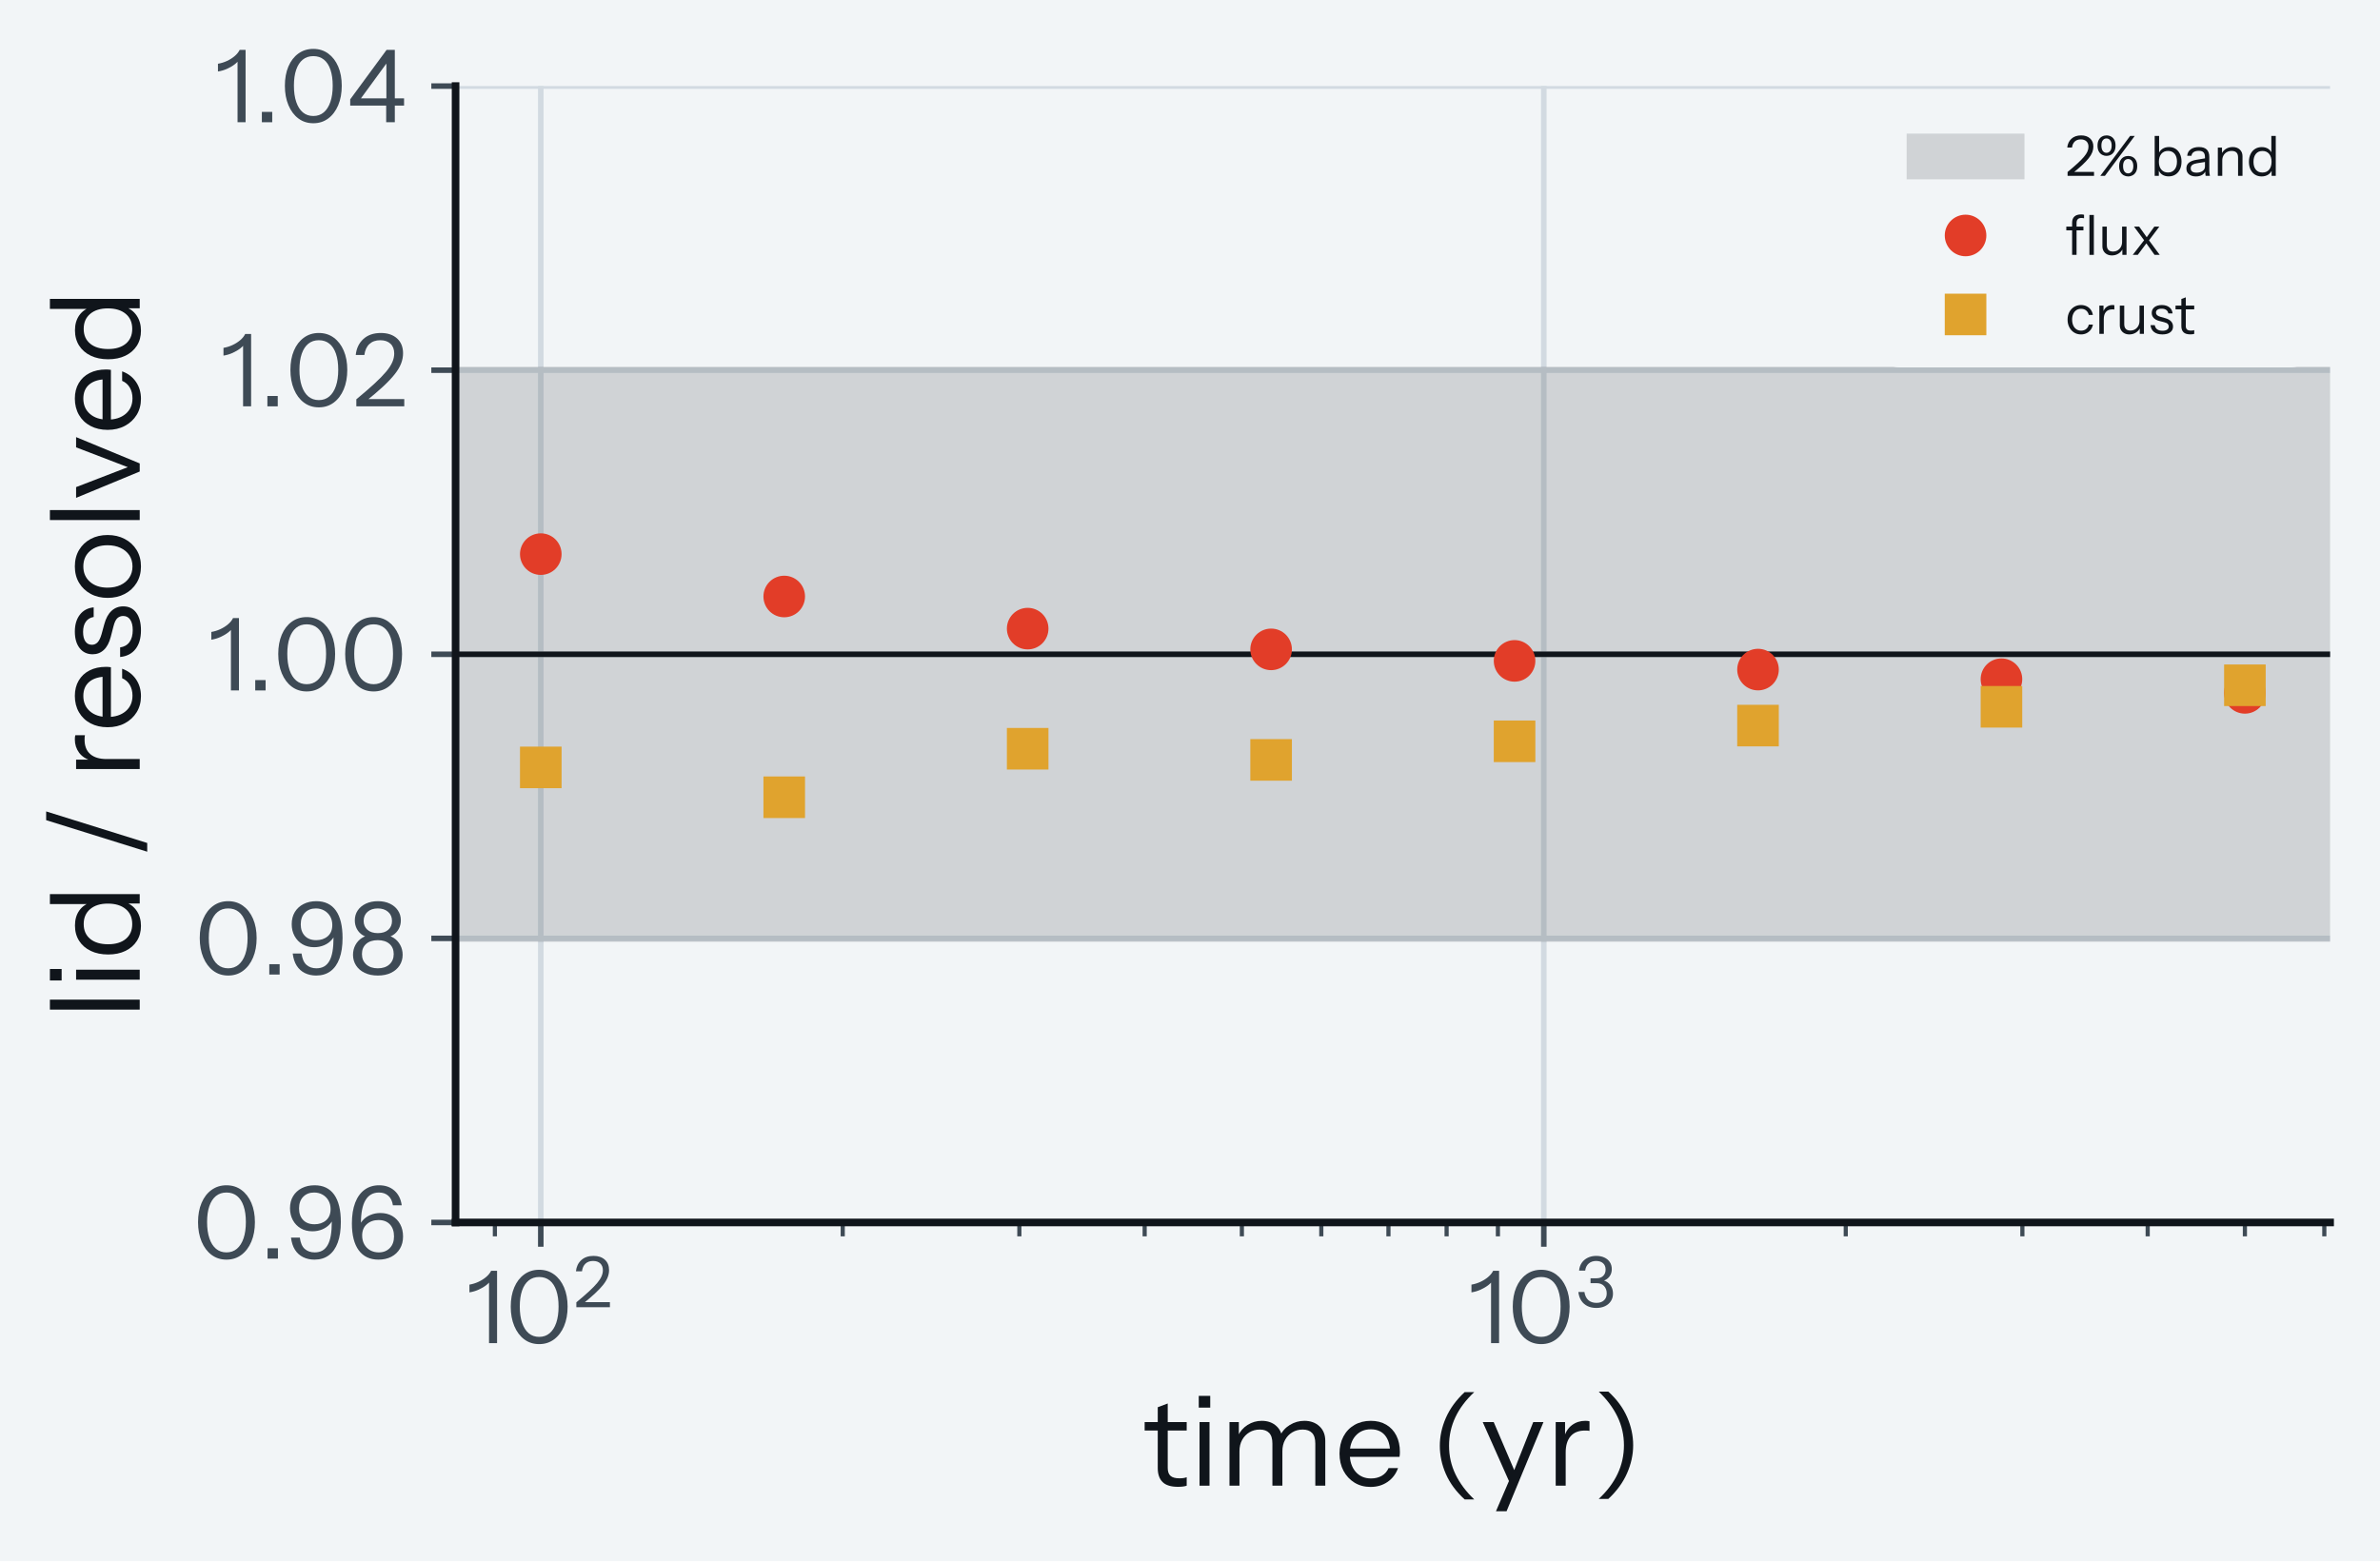
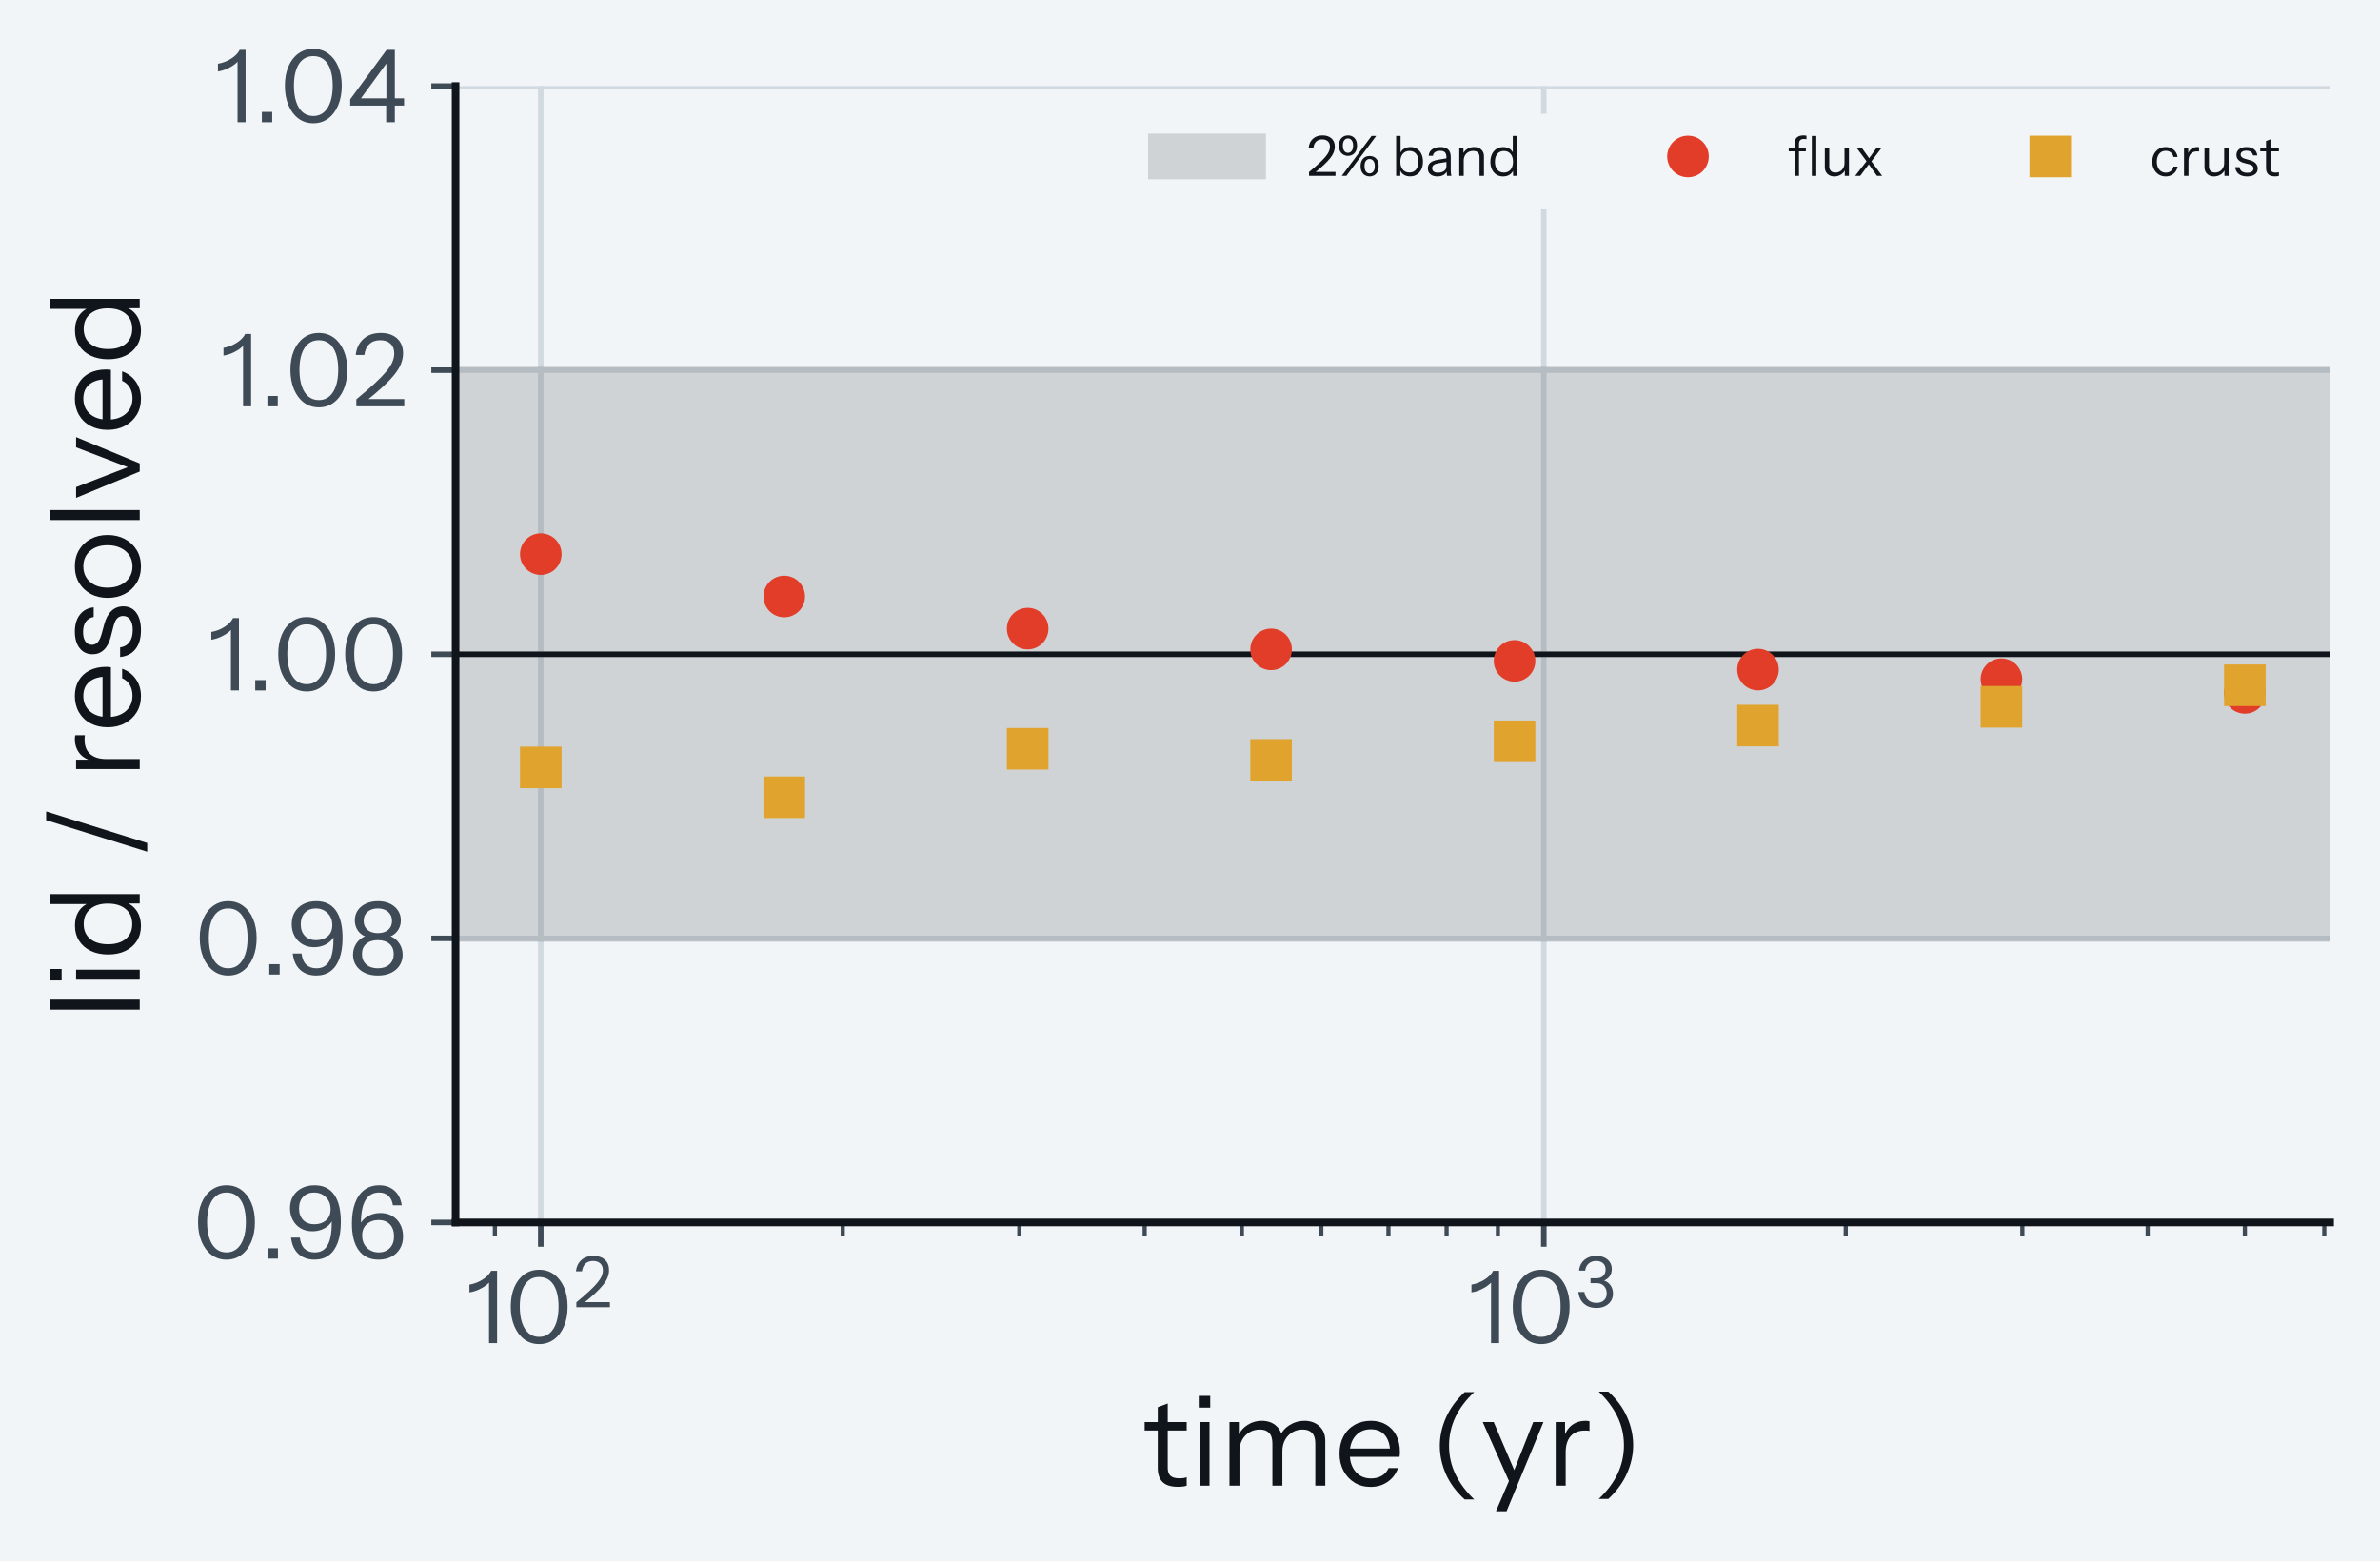
<svg xmlns="http://www.w3.org/2000/svg" xmlns:xlink="http://www.w3.org/1999/xlink" width="343.406pt" height="225.288pt" viewBox="0 0 343.406 225.288" version="1.1">
  <defs>
    <style type="text/css">*{stroke-linejoin: round; stroke-linecap: butt}</style>
  </defs>
  <g id="figure_1">
    <g id="patch_1">
      <path d="M 0 225.288  L 343.406 225.288  L 343.406 0  L 0 0  z " style="fill: #f2f5f7" />
    </g>
    <g id="axes_1">
      <g id="patch_2">
        <path d="M 65.735 176.413  L 336.206 176.413  L 336.206 12.42  L 65.735 12.42  z " style="fill: #f2f5f7" />
      </g>
      <g id="matplotlib.axis_1">
        <g id="xtick_1">
          <g id="line2d_1">
            <path d="M 78.029 176.413  L 78.029 12.42  " clip-path="url(#pb9a588231c)" style="fill: none; stroke: #d2dae1; stroke-width: 0.8; stroke-linecap: square" />
          </g>
          <g id="line2d_2">
            <defs>
              <path id="m2a301ba8c9" d="M 0 0  L 0 3.5  " style="stroke: #3e4a55; stroke-width: 0.8" />
            </defs>
            <g>
              <use xlink:href="#m2a301ba8c9" x="78.029" y="176.413" style="fill: #3e4a55; stroke: #3e4a55; stroke-width: 0.8" />
            </g>
          </g>
          <g id="text_1">
            <g style="fill: #3e4a55" transform="translate(67.29913 193.8527) scale(0.145 -0.145)">
              <defs>
                <path id="InstrumentSans-Regular-31" d="M 1440 0  L 1440 4083  L 1574 4051  Q 1498 3878 1280 3705  Q 1062 3533 777 3405  Q 493 3277 192 3232  L 192 3725  Q 493 3776 768 3904  Q 1043 4032 1257 4214  Q 1472 4397 1574 4608  L 1952 4608  L 1952 0  L 1440 0  z " transform="scale(0.015625)" />
                <path id="InstrumentSans-Regular-30" d="M 2131 -64  Q 1587 -64 1180 240  Q 774 544 547 1085  Q 320 1626 320 2323  Q 320 3021 544 3549  Q 768 4077 1177 4374  Q 1587 4672 2131 4672  Q 2675 4672 3081 4374  Q 3488 4077 3715 3549  Q 3942 3021 3942 2323  Q 3942 1619 3715 1081  Q 3488 544 3081 240  Q 2675 -64 2131 -64  z M 2131 397  Q 2522 397 2797 630  Q 3072 864 3219 1296  Q 3366 1728 3366 2330  Q 3366 2925 3222 3347  Q 3078 3770 2803 3990  Q 2528 4211 2131 4211  Q 1734 4211 1459 3987  Q 1184 3763 1040 3344  Q 896 2925 896 2330  Q 896 1728 1043 1293  Q 1190 858 1465 627  Q 1741 397 2131 397  z " transform="scale(0.015625)" />
                <path id="InstrumentSans-Regular-32" d="M 256 0  L 256 448  Q 947 1018 1411 1446  Q 1875 1875 2153 2208  Q 2432 2541 2550 2819  Q 2669 3098 2669 3366  Q 2669 3763 2432 3987  Q 2195 4211 1779 4211  Q 1350 4211 1088 3968  Q 826 3725 768 3270  L 218 3270  Q 282 3898 701 4285  Q 1120 4672 1818 4672  Q 2464 4672 2848 4326  Q 3232 3981 3232 3379  Q 3232 3053 3107 2726  Q 2982 2400 2697 2041  Q 2413 1683 1949 1251  Q 1485 819 800 275  L 678 461  L 3309 461  L 3309 0  L 256 0  z " transform="scale(0.015625)" />
              </defs>
              <use xlink:href="#InstrumentSans-Regular-31" transform="translate(0 0.2)" />
              <use xlink:href="#InstrumentSans-Regular-30" transform="translate(39.09999 0.2)" />
              <use xlink:href="#InstrumentSans-Regular-32" transform="translate(106.5925 35.9) scale(0.7)" />
            </g>
          </g>
        </g>
        <g id="xtick_2">
          <g id="line2d_3">
            <path d="M 222.754 176.413  L 222.754 12.42  " clip-path="url(#pb9a588231c)" style="fill: none; stroke: #d2dae1; stroke-width: 0.8; stroke-linecap: square" />
          </g>
          <g id="line2d_4">
            <g>
              <use xlink:href="#m2a301ba8c9" x="222.754" y="176.413" style="fill: #3e4a55; stroke: #3e4a55; stroke-width: 0.8" />
            </g>
          </g>
          <g id="text_2">
            <g style="fill: #3e4a55" transform="translate(211.8787 193.8527) scale(0.145 -0.145)">
              <defs>
                <path id="InstrumentSans-Regular-33" d="M 1894 -64  Q 1434 -64 1085 105  Q 736 275 521 601  Q 307 928 256 1389  L 806 1389  Q 877 909 1158 653  Q 1440 397 1901 397  Q 2336 397 2585 627  Q 2835 858 2835 1254  Q 2835 1670 2592 1929  Q 2349 2189 1939 2189  L 1363 2189  L 1363 2637  L 1920 2637  Q 2291 2637 2512 2851  Q 2733 3066 2733 3424  Q 2733 3802 2499 4006  Q 2266 4211 1869 4211  Q 1478 4211 1203 3984  Q 928 3757 877 3334  L 320 3334  Q 358 3744 563 4041  Q 768 4339 1110 4505  Q 1453 4672 1882 4672  Q 2298 4672 2618 4525  Q 2938 4378 3117 4106  Q 3296 3834 3296 3469  Q 3296 3142 3149 2892  Q 3002 2643 2749 2502  Q 2496 2362 2170 2362  L 2131 2496  Q 2522 2496 2806 2333  Q 3091 2170 3248 1888  Q 3405 1606 3405 1235  Q 3405 851 3213 556  Q 3021 262 2681 99  Q 2342 -64 1894 -64  z " transform="scale(0.015625)" />
              </defs>
              <use xlink:href="#InstrumentSans-Regular-31" transform="translate(0 0.2)" />
              <use xlink:href="#InstrumentSans-Regular-30" transform="translate(39.09999 0.2)" />
              <use xlink:href="#InstrumentSans-Regular-33" transform="translate(106.5925 35.9) scale(0.7)" />
            </g>
          </g>
        </g>
        <g id="xtick_3">
          <g id="line2d_5">
            <defs>
              <path id="ma2c5d35aa7" d="M 0 0  L 0 2  " style="stroke: #3e4a55; stroke-width: 0.6" />
            </defs>
            <g>
              <use xlink:href="#ma2c5d35aa7" x="71.407" y="176.413" style="fill: #3e4a55; stroke: #3e4a55; stroke-width: 0.6" />
            </g>
          </g>
        </g>
        <g id="xtick_4">
          <g id="line2d_6">
            <g>
              <use xlink:href="#ma2c5d35aa7" x="121.596" y="176.413" style="fill: #3e4a55; stroke: #3e4a55; stroke-width: 0.6" />
            </g>
          </g>
        </g>
        <g id="xtick_5">
          <g id="line2d_7">
            <g>
              <use xlink:href="#ma2c5d35aa7" x="147.08" y="176.413" style="fill: #3e4a55; stroke: #3e4a55; stroke-width: 0.6" />
            </g>
          </g>
        </g>
        <g id="xtick_6">
          <g id="line2d_8">
            <g>
              <use xlink:href="#ma2c5d35aa7" x="165.162" y="176.413" style="fill: #3e4a55; stroke: #3e4a55; stroke-width: 0.6" />
            </g>
          </g>
        </g>
        <g id="xtick_7">
          <g id="line2d_9">
            <g>
              <use xlink:href="#ma2c5d35aa7" x="179.187" y="176.413" style="fill: #3e4a55; stroke: #3e4a55; stroke-width: 0.6" />
            </g>
          </g>
        </g>
        <g id="xtick_8">
          <g id="line2d_10">
            <g>
              <use xlink:href="#ma2c5d35aa7" x="190.647" y="176.413" style="fill: #3e4a55; stroke: #3e4a55; stroke-width: 0.6" />
            </g>
          </g>
        </g>
        <g id="xtick_9">
          <g id="line2d_11">
            <g>
              <use xlink:href="#ma2c5d35aa7" x="200.336" y="176.413" style="fill: #3e4a55; stroke: #3e4a55; stroke-width: 0.6" />
            </g>
          </g>
        </g>
        <g id="xtick_10">
          <g id="line2d_12">
            <g>
              <use xlink:href="#ma2c5d35aa7" x="208.728" y="176.413" style="fill: #3e4a55; stroke: #3e4a55; stroke-width: 0.6" />
            </g>
          </g>
        </g>
        <g id="xtick_11">
          <g id="line2d_13">
            <g>
              <use xlink:href="#ma2c5d35aa7" x="216.131" y="176.413" style="fill: #3e4a55; stroke: #3e4a55; stroke-width: 0.6" />
            </g>
          </g>
        </g>
        <g id="xtick_12">
          <g id="line2d_14">
            <g>
              <use xlink:href="#ma2c5d35aa7" x="266.32" y="176.413" style="fill: #3e4a55; stroke: #3e4a55; stroke-width: 0.6" />
            </g>
          </g>
        </g>
        <g id="xtick_13">
          <g id="line2d_15">
            <g>
              <use xlink:href="#ma2c5d35aa7" x="291.805" y="176.413" style="fill: #3e4a55; stroke: #3e4a55; stroke-width: 0.6" />
            </g>
          </g>
        </g>
        <g id="xtick_14">
          <g id="line2d_16">
            <g>
              <use xlink:href="#ma2c5d35aa7" x="309.887" y="176.413" style="fill: #3e4a55; stroke: #3e4a55; stroke-width: 0.6" />
            </g>
          </g>
        </g>
        <g id="xtick_15">
          <g id="line2d_17">
            <g>
              <use xlink:href="#ma2c5d35aa7" x="323.912" y="176.413" style="fill: #3e4a55; stroke: #3e4a55; stroke-width: 0.6" />
            </g>
          </g>
        </g>
        <g id="xtick_16">
          <g id="line2d_18">
            <g>
              <use xlink:href="#ma2c5d35aa7" x="335.371" y="176.413" style="fill: #3e4a55; stroke: #3e4a55; stroke-width: 0.6" />
            </g>
          </g>
        </g>
        <g id="text_3">
          <g style="fill: #10151b" transform="translate(164.8537 214.3984) scale(0.18 -0.18)">
            <defs>
              <path id="InstrumentSans-Regular-74" d="M 1818 -58  Q 1274 -58 1027 188  Q 781 435 781 902  L 781 4026  L 1293 4218  L 1293 909  Q 1293 634 1433 506  Q 1574 378 1894 378  Q 2022 378 2115 394  Q 2208 410 2266 435  L 2266 0  Q 2202 -26 2083 -42  Q 1965 -58 1818 -58  z M 109 2829  L 109 3264  L 2266 3264  L 2266 2829  L 109 2829  z " transform="scale(0.015625)" />
              <path id="InstrumentSans-Regular-69" d="M 512 0  L 512 3264  L 1024 3264  L 1024 0  L 512 0  z M 472 4006  L 472 4608  L 1061 4608  L 1061 4006  L 472 4006  z " transform="scale(0.015625)" />
              <path id="InstrumentSans-Regular-6d" d="M 512 0  L 512 3264  L 992 3264  L 992 2496  L 1024 2496  L 1024 0  L 512 0  z M 2714 0  L 2714 2163  Q 2714 2534 2547 2707  Q 2381 2880 2067 2880  Q 1773 2880 1536 2739  Q 1299 2598 1161 2348  Q 1024 2099 1024 1766  L 941 2541  Q 1107 2906 1440 3117  Q 1773 3328 2163 3328  Q 2637 3328 2931 3049  Q 3226 2771 3226 2298  L 3226 0  L 2714 0  z M 4915 0  L 4915 2163  Q 4915 2534 4748 2707  Q 4582 2880 4269 2880  Q 3974 2880 3737 2739  Q 3501 2598 3363 2348  Q 3226 2099 3226 1766  L 3098 2541  Q 3264 2906 3609 3117  Q 3955 3328 4352 3328  Q 4826 3328 5126 3049  Q 5427 2771 5427 2298  L 5427 0  L 4915 0  z " transform="scale(0.015625)" />
              <path id="InstrumentSans-Regular-65" d="M 1850 -64  Q 1382 -64 1024 157  Q 666 378 461 762  Q 256 1146 256 1645  Q 256 2144 457 2525  Q 659 2906 1024 3117  Q 1389 3328 1862 3328  Q 2317 3328 2653 3129  Q 2989 2931 3171 2572  Q 3354 2214 3354 1728  Q 3354 1664 3350 1606  Q 3347 1549 3334 1478  L 640 1478  L 640 1907  L 3021 1907  L 2854 1670  Q 2854 2259 2595 2576  Q 2336 2893 1862 2893  Q 1376 2893 1078 2557  Q 781 2221 781 1651  Q 781 1069 1078 720  Q 1376 371 1875 371  Q 2189 371 2425 508  Q 2662 646 2771 902  L 3258 902  Q 3098 454 2723 195  Q 2349 -64 1850 -64  z " transform="scale(0.015625)" />
              <path id="InstrumentSans-Regular-20" transform="scale(0.015625)" />
              <path id="InstrumentSans-Regular-28" d="M 1786 -704  Q 1133 -109 822 601  Q 512 1312 512 2048  Q 512 2771 825 3484  Q 1139 4198 1786 4800  L 2278 4800  Q 1632 4198 1309 3510  Q 986 2822 986 2048  Q 986 1267 1318 579  Q 1651 -109 2278 -704  L 1786 -704  z " transform="scale(0.015625)" />
              <path id="InstrumentSans-Regular-79" d="M 794 -1312  L 1523 384  L 1638 563  L 2707 3264  L 3232 3264  L 1338 -1312  L 794 -1312  z M 1581 -32  L 115 3264  L 678 3264  L 1939 314  L 1581 -32  z " transform="scale(0.015625)" />
              <path id="InstrumentSans-Regular-72" d="M 512 0  L 512 3264  L 992 3264  L 992 2432  L 1024 2432  L 1024 0  L 512 0  z M 1024 1702  L 941 2477  Q 1056 2893 1350 3110  Q 1645 3328 2029 3328  Q 2189 3328 2246 3302  L 2246 2810  Q 2214 2822 2156 2825  Q 2099 2829 2016 2829  Q 1530 2829 1277 2537  Q 1024 2246 1024 1702  z " transform="scale(0.015625)" />
              <path id="InstrumentSans-Regular-29" d="M 813 4826  Q 1466 4230 1776 3520  Q 2086 2810 2086 2074  Q 2086 1350 1772 636  Q 1459 -77 813 -678  L 320 -678  Q 966 -77 1289 611  Q 1613 1299 1613 2074  Q 1613 2854 1280 3542  Q 947 4230 320 4826  L 813 4826  z " transform="scale(0.015625)" />
            </defs>
            <use xlink:href="#InstrumentSans-Regular-74" />
            <use xlink:href="#InstrumentSans-Regular-69" transform="translate(37.7 0)" />
            <use xlink:href="#InstrumentSans-Regular-6d" transform="translate(61.69998 0)" />
            <use xlink:href="#InstrumentSans-Regular-65" transform="translate(153.9 0)" />
            <use xlink:href="#InstrumentSans-Regular-20" transform="translate(210.3 0)" />
            <use xlink:href="#InstrumentSans-Regular-28" transform="translate(230.2999 0)" />
            <use xlink:href="#InstrumentSans-Regular-79" transform="translate(270.8999 0)" />
            <use xlink:href="#InstrumentSans-Regular-72" transform="translate(323.1999 0)" />
            <use xlink:href="#InstrumentSans-Regular-29" transform="translate(360.6999 0)" />
          </g>
        </g>
      </g>
      <g id="matplotlib.axis_2">
        <g id="ytick_1">
          <g id="line2d_19">
            <path d="M 65.735 176.413  L 336.206 176.413  " clip-path="url(#pb9a588231c)" style="fill: none; stroke: #d2dae1; stroke-width: 0.8; stroke-linecap: square" />
          </g>
          <g id="line2d_20">
            <defs>
              <path id="me776a80f98" d="M 0 0  L -3.5 0  " style="stroke: #3e4a55; stroke-width: 0.8" />
            </defs>
            <g>
              <use xlink:href="#me776a80f98" x="65.735" y="176.413" style="fill: #3e4a55; stroke: #3e4a55; stroke-width: 0.8" />
            </g>
          </g>
          <g id="text_4">
            <g style="fill: #3e4a55" transform="translate(27.85 181.6327) scale(0.145 -0.145)">
              <defs>
                <path id="InstrumentSans-Regular-2e" d="M 486 0  L 486 659  L 1146 659  L 1146 0  L 486 0  z " transform="scale(0.015625)" />
                <path id="InstrumentSans-Regular-39" d="M 1843 -64  Q 1440 -64 1120 93  Q 800 250 601 560  Q 403 870 346 1338  L 909 1338  Q 973 838 1222 617  Q 1472 397 1856 397  Q 2138 397 2342 512  Q 2547 627 2681 864  Q 2816 1101 2880 1469  Q 2944 1837 2944 2342  L 2944 2758  L 3091 2739  Q 3034 2445 2835 2217  Q 2637 1990 2342 1865  Q 2048 1741 1709 1741  Q 1286 1741 966 1929  Q 646 2118 464 2451  Q 282 2784 282 3206  Q 282 3654 480 3980  Q 678 4307 1033 4489  Q 1389 4672 1850 4672  Q 2669 4672 3094 4077  Q 3520 3482 3520 2330  Q 3520 1562 3325 1027  Q 3130 493 2755 214  Q 2381 -64 1843 -64  z M 1843 2189  Q 2285 2189 2576 2438  Q 2867 2688 2867 3155  Q 2867 3469 2729 3705  Q 2592 3942 2355 4076  Q 2118 4211 1818 4211  Q 1389 4211 1123 3939  Q 858 3667 858 3194  Q 858 2739 1117 2464  Q 1376 2189 1843 2189  z " transform="scale(0.015625)" />
                <path id="InstrumentSans-Regular-36" d="M 2010 -64  Q 1197 -64 758 528  Q 320 1120 320 2240  Q 320 3014 528 3558  Q 736 4102 1126 4387  Q 1517 4672 2054 4672  Q 2643 4672 3027 4333  Q 3411 3994 3494 3398  L 2931 3398  Q 2874 3795 2640 4003  Q 2406 4211 2048 4211  Q 1478 4211 1187 3724  Q 896 3238 896 2266  L 896 1850  L 749 1907  Q 806 2208 1004 2432  Q 1203 2656 1497 2781  Q 1792 2906 2131 2906  Q 2566 2906 2889 2717  Q 3213 2528 3395 2192  Q 3578 1856 3578 1408  Q 3578 966 3379 633  Q 3181 301 2829 118  Q 2477 -64 2010 -64  z M 2029 397  Q 2464 397 2733 672  Q 3002 947 3002 1414  Q 3002 1901 2742 2179  Q 2483 2458 2016 2458  Q 1568 2458 1270 2195  Q 973 1933 973 1472  Q 973 1152 1110 909  Q 1248 666 1488 531  Q 1728 397 2029 397  z " transform="scale(0.015625)" />
              </defs>
              <use xlink:href="#InstrumentSans-Regular-30" />
              <use xlink:href="#InstrumentSans-Regular-2e" transform="translate(66.59999 0)" />
              <use xlink:href="#InstrumentSans-Regular-39" transform="translate(92.09998 0)" />
              <use xlink:href="#InstrumentSans-Regular-36" transform="translate(153.1 0)" />
            </g>
          </g>
        </g>
        <g id="ytick_2">
          <g id="line2d_21">
            <path d="M 65.735 135.415  L 336.206 135.415  " clip-path="url(#pb9a588231c)" style="fill: none; stroke: #d2dae1; stroke-width: 0.8; stroke-linecap: square" />
          </g>
          <g id="line2d_22">
            <g>
              <use xlink:href="#me776a80f98" x="65.735" y="135.415" style="fill: #3e4a55; stroke: #3e4a55; stroke-width: 0.8" />
            </g>
          </g>
          <g id="text_5">
            <g style="fill: #3e4a55" transform="translate(28.09695 140.6345) scale(0.145 -0.145)">
              <defs>
                <path id="InstrumentSans-Regular-38" d="M 1862 -64  Q 1376 -64 1021 109  Q 666 282 474 582  Q 282 883 282 1254  Q 282 1600 435 1881  Q 589 2163 848 2329  Q 1107 2496 1421 2496  L 1434 2362  Q 1139 2362 902 2506  Q 666 2650 531 2899  Q 397 3149 397 3450  Q 397 3808 582 4083  Q 768 4358 1101 4515  Q 1434 4672 1869 4672  Q 2304 4672 2630 4515  Q 2957 4358 3142 4083  Q 3328 3808 3328 3456  Q 3328 3149 3193 2902  Q 3059 2656 2822 2509  Q 2586 2362 2285 2362  L 2304 2496  Q 2624 2496 2880 2329  Q 3136 2163 3289 1881  Q 3443 1600 3443 1254  Q 3443 883 3251 582  Q 3059 282 2704 109  Q 2349 -64 1862 -64  z M 1862 397  Q 2330 397 2602 646  Q 2874 896 2874 1306  Q 2874 1715 2605 1952  Q 2336 2189 1862 2189  Q 1389 2189 1120 1952  Q 851 1715 851 1306  Q 851 896 1123 646  Q 1395 397 1862 397  z M 1862 2637  Q 2285 2637 2525 2848  Q 2765 3059 2765 3411  Q 2765 3776 2515 3993  Q 2266 4211 1862 4211  Q 1453 4211 1206 3993  Q 960 3776 960 3411  Q 960 3059 1203 2848  Q 1446 2637 1862 2637  z " transform="scale(0.015625)" />
              </defs>
              <use xlink:href="#InstrumentSans-Regular-30" />
              <use xlink:href="#InstrumentSans-Regular-2e" transform="translate(66.59999 0)" />
              <use xlink:href="#InstrumentSans-Regular-39" transform="translate(92.09998 0)" />
              <use xlink:href="#InstrumentSans-Regular-38" transform="translate(153.1 0)" />
            </g>
          </g>
        </g>
        <g id="ytick_3">
          <g id="line2d_23">
            <path d="M 65.735 94.416  L 336.206 94.416  " clip-path="url(#pb9a588231c)" style="fill: none; stroke: #d2dae1; stroke-width: 0.8; stroke-linecap: square" />
          </g>
          <g id="line2d_24">
            <g>
              <use xlink:href="#me776a80f98" x="65.735" y="94.416" style="fill: #3e4a55; stroke: #3e4a55; stroke-width: 0.8" />
            </g>
          </g>
          <g id="text_6">
            <g style="fill: #3e4a55" transform="translate(30.05672 99.63636) scale(0.145 -0.145)">
              <use xlink:href="#InstrumentSans-Regular-31" />
              <use xlink:href="#InstrumentSans-Regular-2e" transform="translate(39.09999 0)" />
              <use xlink:href="#InstrumentSans-Regular-30" transform="translate(64.59998 0)" />
              <use xlink:href="#InstrumentSans-Regular-30" transform="translate(131.2 0)" />
            </g>
          </g>
        </g>
        <g id="ytick_4">
          <g id="line2d_25">
            <path d="M 65.735 53.418  L 336.206 53.418  " clip-path="url(#pb9a588231c)" style="fill: none; stroke: #d2dae1; stroke-width: 0.8; stroke-linecap: square" />
          </g>
          <g id="line2d_26">
            <g>
              <use xlink:href="#me776a80f98" x="65.735" y="53.418" style="fill: #3e4a55; stroke: #3e4a55; stroke-width: 0.8" />
            </g>
          </g>
          <g id="text_7">
            <g style="fill: #3e4a55" transform="translate(31.81031 58.63818) scale(0.145 -0.145)">
              <use xlink:href="#InstrumentSans-Regular-31" />
              <use xlink:href="#InstrumentSans-Regular-2e" transform="translate(39.09999 0)" />
              <use xlink:href="#InstrumentSans-Regular-30" transform="translate(64.59998 0)" />
              <use xlink:href="#InstrumentSans-Regular-32" transform="translate(131.2 0)" />
            </g>
          </g>
        </g>
        <g id="ytick_5">
          <g id="line2d_27">
            <path d="M 65.735 12.42  L 336.206 12.42  " clip-path="url(#pb9a588231c)" style="fill: none; stroke: #d2dae1; stroke-width: 0.8; stroke-linecap: square" />
          </g>
          <g id="line2d_28">
            <g>
              <use xlink:href="#me776a80f98" x="65.735" y="12.42" style="fill: #3e4a55; stroke: #3e4a55; stroke-width: 0.8" />
            </g>
          </g>
          <g id="text_8">
            <g style="fill: #3e4a55" transform="translate(31.01281 17.64) scale(0.145 -0.145)">
              <defs>
                <path id="InstrumentSans-Regular-34" d="M 2509 0  L 2509 1216  L 2522 1344  L 2522 3974  L 2694 3974  L 749 1312  L 576 1523  L 3648 1523  L 3648 1062  L 218 1062  L 218 1459  L 2534 4608  L 3059 4608  L 3059 0  L 2509 0  z " transform="scale(0.015625)" />
              </defs>
              <use xlink:href="#InstrumentSans-Regular-31" />
              <use xlink:href="#InstrumentSans-Regular-2e" transform="translate(39.09999 0)" />
              <use xlink:href="#InstrumentSans-Regular-30" transform="translate(64.59998 0)" />
              <use xlink:href="#InstrumentSans-Regular-34" transform="translate(131.2 0)" />
            </g>
          </g>
        </g>
        <g id="text_9">
          <g style="fill: #10151b" transform="translate(20.16 147.1381) rotate(-90) scale(0.18 -0.18)">
            <defs>
              <path id="InstrumentSans-Regular-6c" d="M 512 0  L 512 4608  L 1024 4608  L 1024 0  L 512 0  z " transform="scale(0.015625)" />
              <path id="InstrumentSans-Regular-64" d="M 2886 0  L 2886 762  L 2950 742  Q 2829 371 2505 153  Q 2182 -64 1734 -64  Q 1293 -64 963 147  Q 634 358 451 736  Q 269 1114 269 1619  Q 269 2131 454 2515  Q 640 2899 973 3110  Q 1306 3322 1754 3322  Q 2214 3322 2528 3098  Q 2842 2874 2957 2464  L 2854 2451  L 2854 4608  L 3366 4608  L 3366 0  L 2886 0  z M 1830 384  Q 2323 384 2601 720  Q 2880 1056 2880 1638  Q 2880 2208 2598 2541  Q 2317 2874 1830 2874  Q 1344 2874 1069 2541  Q 794 2208 794 1619  Q 794 1043 1069 713  Q 1344 384 1830 384  z " transform="scale(0.015625)" />
              <path id="InstrumentSans-Regular-2f" d="M 384 -384  L 2003 4800  L 2451 4800  L 832 -384  L 384 -384  z " transform="scale(0.015625)" />
              <path id="InstrumentSans-Regular-73" d="M 1619 -64  Q 1018 -64 659 214  Q 301 493 250 1005  L 742 1005  Q 787 691 1017 524  Q 1248 358 1632 358  Q 1971 358 2163 486  Q 2355 614 2355 851  Q 2355 1018 2246 1142  Q 2138 1267 1811 1350  L 1286 1485  Q 838 1600 614 1840  Q 390 2080 390 2413  Q 390 2835 704 3081  Q 1018 3328 1555 3328  Q 2086 3328 2419 3072  Q 2752 2816 2797 2362  L 2304 2362  Q 2259 2624 2060 2765  Q 1862 2906 1536 2906  Q 1222 2906 1049 2787  Q 877 2669 877 2451  Q 877 2285 1001 2163  Q 1126 2042 1421 1958  L 1933 1818  Q 2387 1696 2617 1446  Q 2848 1197 2848 845  Q 2848 416 2521 176  Q 2195 -64 1619 -64  z " transform="scale(0.015625)" />
              <path id="InstrumentSans-Regular-6f" d="M 1869 -64  Q 1389 -64 1024 160  Q 659 384 457 771  Q 256 1158 256 1645  Q 256 2138 461 2515  Q 666 2893 1027 3110  Q 1389 3328 1869 3328  Q 2355 3328 2716 3110  Q 3078 2893 3280 2515  Q 3482 2138 3482 1645  Q 3482 1158 3280 771  Q 3078 384 2716 160  Q 2355 -64 1869 -64  z M 1869 371  Q 2202 371 2445 534  Q 2688 698 2822 986  Q 2957 1274 2957 1651  Q 2957 2214 2659 2553  Q 2362 2893 1869 2893  Q 1382 2893 1081 2553  Q 781 2214 781 1651  Q 781 1274 915 986  Q 1050 698 1296 534  Q 1542 371 1869 371  z " transform="scale(0.015625)" />
              <path id="InstrumentSans-Regular-76" d="M 1466 0  L 115 3264  L 666 3264  L 1792 346  L 1587 346  L 2707 3264  L 3232 3264  L 1882 0  L 1466 0  z " transform="scale(0.015625)" />
            </defs>
            <use xlink:href="#InstrumentSans-Regular-6c" />
            <use xlink:href="#InstrumentSans-Regular-69" transform="translate(23.99998 0)" />
            <use xlink:href="#InstrumentSans-Regular-64" transform="translate(47.99997 0)" />
            <use xlink:href="#InstrumentSans-Regular-20" transform="translate(108.6 0)" />
            <use xlink:href="#InstrumentSans-Regular-2f" transform="translate(128.5999 0)" />
            <use xlink:href="#InstrumentSans-Regular-20" transform="translate(172.8999 0)" />
            <use xlink:href="#InstrumentSans-Regular-72" transform="translate(192.8999 0)" />
            <use xlink:href="#InstrumentSans-Regular-65" transform="translate(230.3999 0)" />
            <use xlink:href="#InstrumentSans-Regular-73" transform="translate(286.7999 0)" />
            <use xlink:href="#InstrumentSans-Regular-6f" transform="translate(334.0999 0)" />
            <use xlink:href="#InstrumentSans-Regular-6c" transform="translate(392.4999 0)" />
            <use xlink:href="#InstrumentSans-Regular-76" transform="translate(416.4999 0)" />
            <use xlink:href="#InstrumentSans-Regular-65" transform="translate(468.7998 0)" />
            <use xlink:href="#InstrumentSans-Regular-64" transform="translate(525.1998 0)" />
          </g>
        </g>
      </g>
      <g id="patch_3">
        <path d="M 65.735 135.415  L 336.206 135.415  L 336.206 53.418  L 65.735 53.418  z " clip-path="url(#pb9a588231c)" style="fill: #10151b; opacity: 0.15; stroke: #10151b; stroke-linejoin: miter" />
      </g>
      <g id="line2d_29">
        <path d="M 65.735 94.416  L 336.206 94.416  " clip-path="url(#pb9a588231c)" style="fill: none; stroke: #10151b; stroke-width: 0.8; stroke-linecap: square" />
      </g>
      <g id="line2d_30">
        <defs>
          <path id="m86276f1368" d="M 0 2.5  C 0.663 2.5 1.299 2.237 1.768 1.768  C 2.237 1.299 2.5 0.663 2.5 0  C 2.5 -0.663 2.237 -1.299 1.768 -1.768  C 1.299 -2.237 0.663 -2.5 0 -2.5  C -0.663 -2.5 -1.299 -2.237 -1.768 -1.768  C -2.237 -1.299 -2.5 -0.663 -2.5 0  C -2.5 0.663 -2.237 1.299 -1.768 1.768  C -1.299 2.237 -0.663 2.5 0 2.5  z " style="stroke: #e23d28" />
        </defs>
        <g clip-path="url(#pb9a588231c)">
          <use xlink:href="#m86276f1368" x="78.029" y="79.966" style="fill: #e23d28; stroke: #e23d28" />
          <use xlink:href="#m86276f1368" x="113.155" y="86.08" style="fill: #e23d28; stroke: #e23d28" />
          <use xlink:href="#m86276f1368" x="148.281" y="90.716" style="fill: #e23d28; stroke: #e23d28" />
          <use xlink:href="#m86276f1368" x="183.407" y="93.71" style="fill: #e23d28; stroke: #e23d28" />
          <use xlink:href="#m86276f1368" x="218.534" y="95.372" style="fill: #e23d28; stroke: #e23d28" />
          <use xlink:href="#m86276f1368" x="253.66" y="96.627" style="fill: #e23d28; stroke: #e23d28" />
          <use xlink:href="#m86276f1368" x="288.786" y="98.016" style="fill: #e23d28; stroke: #e23d28" />
          <use xlink:href="#m86276f1368" x="323.912" y="99.987" style="fill: #e23d28; stroke: #e23d28" />
        </g>
      </g>
      <g id="line2d_31">
        <defs>
          <path id="m3ed3eed861" d="M -2.5 2.5  L 2.5 2.5  L 2.5 -2.5  L -2.5 -2.5  z " style="stroke: #e0a32e; stroke-linejoin: miter" />
        </defs>
        <g clip-path="url(#pb9a588231c)">
          <use xlink:href="#m3ed3eed861" x="78.029" y="110.744" style="fill: #e0a32e; stroke: #e0a32e; stroke-linejoin: miter" />
          <use xlink:href="#m3ed3eed861" x="113.155" y="115.051" style="fill: #e0a32e; stroke: #e0a32e; stroke-linejoin: miter" />
          <use xlink:href="#m3ed3eed861" x="148.281" y="108.051" style="fill: #e0a32e; stroke: #e0a32e; stroke-linejoin: miter" />
          <use xlink:href="#m3ed3eed861" x="183.407" y="109.661" style="fill: #e0a32e; stroke: #e0a32e; stroke-linejoin: miter" />
          <use xlink:href="#m3ed3eed861" x="218.534" y="106.976" style="fill: #e0a32e; stroke: #e0a32e; stroke-linejoin: miter" />
          <use xlink:href="#m3ed3eed861" x="253.66" y="104.709" style="fill: #e0a32e; stroke: #e0a32e; stroke-linejoin: miter" />
          <use xlink:href="#m3ed3eed861" x="288.786" y="101.997" style="fill: #e0a32e; stroke: #e0a32e; stroke-linejoin: miter" />
          <use xlink:href="#m3ed3eed861" x="323.912" y="98.892" style="fill: #e0a32e; stroke: #e0a32e; stroke-linejoin: miter" />
        </g>
      </g>
      <g id="patch_4">
        <path d="M 65.735 176.413  L 65.735 12.42  " style="fill: none; stroke: #10151b; stroke-width: 1.1; stroke-linejoin: miter; stroke-linecap: square" />
      </g>
      <g id="patch_5">
        <path d="M 65.735 176.413  L 336.206 176.413  " style="fill: none; stroke: #10151b; stroke-width: 1.1; stroke-linejoin: miter; stroke-linecap: square" />
      </g>
      <g id="legend_1">
        <g id="patch_6">
-           <path d="M 274.007 53.02  L 330.606 53.02  Q 332.206 53.02 332.206 51.42  L 332.206 18.02  Q 332.206 16.42 330.606 16.42  L 274.007 16.42  Q 272.407 16.42 272.407 18.02  L 272.407 51.42  Q 272.407 53.02 274.007 53.02  z " style="fill: #f2f5f7" />
+           <path d="M 164.558 30.22  L 330.606 30.22  Q 332.206 30.22 332.206 28.62  L 332.206 18.02  Q 332.206 16.42 330.606 16.42  L 164.558 16.42  Q 162.958 16.42 162.958 18.02  L 162.958 28.62  Q 162.958 30.22 164.558 30.22  z " style="fill: #f2f5f7" />
        </g>
        <g id="patch_7">
-           <path d="M 275.607 25.38  L 291.607 25.38  L 291.607 19.78  L 275.607 19.78  z " style="fill: #10151b; opacity: 0.15; stroke: #10151b; stroke-linejoin: miter" />
+           <path d="M 166.158 25.38  L 182.158 25.38  L 182.158 19.78  L 166.158 19.78  z " style="fill: #10151b; opacity: 0.15; stroke: #10151b; stroke-linejoin: miter" />
        </g>
        <g id="text_10">
-           <g style="fill: #10151b" transform="translate(298.0072 25.38) scale(0.08 -0.08)">
+           <g style="fill: #10151b" transform="translate(188.5584 25.38) scale(0.08 -0.08)">
            <defs>
              <path id="InstrumentSans-Regular-25" d="M 544 0  L 3987 4608  L 4518 4608  L 1075 0  L 544 0  z M 3757 -64  Q 3488 -64 3251 64  Q 3014 192 2867 454  Q 2720 717 2720 1120  Q 2720 1523 2864 1782  Q 3008 2042 3245 2170  Q 3482 2298 3757 2298  Q 4045 2298 4285 2170  Q 4525 2042 4665 1782  Q 4806 1523 4806 1120  Q 4806 717 4659 454  Q 4512 192 4272 64  Q 4032 -64 3757 -64  z M 3757 288  Q 4019 288 4188 505  Q 4358 723 4358 1126  Q 4358 1523 4188 1734  Q 4019 1946 3757 1946  Q 3494 1946 3334 1738  Q 3174 1530 3174 1126  Q 3174 717 3334 502  Q 3494 288 3757 288  z M 1261 2310  Q 986 2310 749 2438  Q 512 2566 368 2828  Q 224 3091 224 3494  Q 224 3898 368 4157  Q 512 4416 749 4544  Q 986 4672 1261 4672  Q 1549 4672 1785 4544  Q 2022 4416 2163 4157  Q 2304 3898 2304 3494  Q 2304 3091 2157 2828  Q 2010 2566 1773 2438  Q 1536 2310 1261 2310  z M 1261 2662  Q 1517 2662 1686 2876  Q 1856 3091 1856 3501  Q 1856 3898 1689 4109  Q 1523 4320 1261 4320  Q 998 4320 835 4112  Q 672 3904 672 3501  Q 672 3091 835 2876  Q 998 2662 1261 2662  z " transform="scale(0.015625)" />
              <path id="InstrumentSans-Regular-62" d="M 2125 -58  Q 1664 -58 1350 166  Q 1037 390 922 800  L 992 813  L 992 0  L 512 0  L 512 4608  L 1024 4608  L 1024 2502  L 954 2522  Q 1075 2899 1398 3113  Q 1722 3328 2170 3328  Q 2605 3328 2928 3117  Q 3251 2906 3430 2528  Q 3610 2150 3610 1645  Q 3610 1133 3424 749  Q 3238 365 2905 153  Q 2573 -58 2125 -58  z M 2048 390  Q 2534 390 2809 726  Q 3085 1062 3085 1645  Q 3085 2221 2809 2550  Q 2534 2880 2048 2880  Q 1562 2880 1280 2544  Q 998 2208 998 1626  Q 998 1056 1280 723  Q 1562 390 2048 390  z " transform="scale(0.015625)" />
              <path id="InstrumentSans-Regular-61" d="M 2515 0  Q 2490 109 2480 249  Q 2470 390 2470 608  L 2438 608  L 2438 2170  Q 2438 2541 2268 2717  Q 2099 2893 1722 2893  Q 1350 2893 1129 2742  Q 909 2592 883 2317  L 390 2317  Q 422 2790 787 3059  Q 1152 3328 1741 3328  Q 2349 3328 2643 3040  Q 2938 2752 2938 2176  L 2938 608  Q 2938 467 2957 316  Q 2976 166 3008 0  L 2515 0  z M 1395 -64  Q 890 -64 592 182  Q 294 429 294 858  Q 294 1286 588 1523  Q 883 1760 1446 1856  L 2586 2048  L 2586 1626  L 1523 1459  Q 1165 1402 979 1267  Q 794 1133 794 877  Q 794 627 963 499  Q 1133 371 1466 371  Q 1894 371 2166 566  Q 2438 762 2438 1075  L 2522 621  Q 2419 294 2121 115  Q 1824 -64 1395 -64  z " transform="scale(0.015625)" />
              <path id="InstrumentSans-Regular-6e" d="M 512 0  L 512 3264  L 992 3264  L 992 2496  L 1024 2496  L 1024 0  L 512 0  z M 2848 0  L 2848 2138  Q 2848 2509 2662 2694  Q 2477 2880 2112 2880  Q 1792 2880 1545 2739  Q 1299 2598 1161 2348  Q 1024 2099 1024 1766  L 941 2541  Q 1107 2906 1449 3117  Q 1792 3328 2227 3328  Q 2739 3328 3049 3037  Q 3360 2746 3360 2272  L 3360 0  L 2848 0  z " transform="scale(0.015625)" />
            </defs>
            <use xlink:href="#InstrumentSans-Regular-32" />
            <use xlink:href="#InstrumentSans-Regular-25" transform="translate(54.49999 0)" />
            <use xlink:href="#InstrumentSans-Regular-20" transform="translate(133.1 0)" />
            <use xlink:href="#InstrumentSans-Regular-62" transform="translate(153.1 0)" />
            <use xlink:href="#InstrumentSans-Regular-61" transform="translate(213.7 0)" />
            <use xlink:href="#InstrumentSans-Regular-6e" transform="translate(266.9999 0)" />
            <use xlink:href="#InstrumentSans-Regular-64" transform="translate(326.8999 0)" />
          </g>
        </g>
        <g id="line2d_32">
          <g>
-             <use xlink:href="#m86276f1368" x="283.607" y="33.98" style="fill: #e23d28; stroke: #e23d28" />
+             <use xlink:href="#m86276f1368" x="243.557" y="22.58" style="fill: #e23d28; stroke: #e23d28" />
          </g>
        </g>
        <g id="text_11">
-           <g style="fill: #10151b" transform="translate(298.0072 36.78) scale(0.08 -0.08)">
+           <g style="fill: #10151b" transform="translate(257.9572 25.38) scale(0.08 -0.08)">
            <defs>
              <path id="InstrumentSans-Regular-66" d="M 781 0  L 781 3725  Q 781 4173 1040 4422  Q 1299 4672 1830 4672  Q 1958 4672 2032 4659  Q 2106 4646 2157 4627  L 2157 4224  Q 2112 4237 2032 4249  Q 1952 4262 1862 4262  Q 1568 4262 1430 4115  Q 1293 3968 1293 3699  L 1293 0  L 781 0  z M 109 2829  L 109 3264  L 2086 3264  L 2086 2829  L 109 2829  z " transform="scale(0.015625)" />
              <path id="InstrumentSans-Regular-75" d="M 1574 -64  Q 1254 -64 1004 67  Q 755 198 614 438  Q 474 678 474 992  L 474 3264  L 986 3264  L 986 1126  Q 986 755 1168 569  Q 1350 384 1690 384  Q 1997 384 2233 525  Q 2470 666 2608 918  Q 2746 1171 2746 1498  L 2829 723  Q 2669 358 2329 147  Q 1990 -64 1574 -64  z M 2778 0  L 2778 768  L 2746 768  L 2746 3264  L 3258 3264  L 3258 0  L 2778 0  z " transform="scale(0.015625)" />
              <path id="InstrumentSans-Regular-78" d="M 2726 0  L 1645 1517  L 352 3264  L 947 3264  L 1946 1862  L 3322 0  L 2726 0  z M 1677 1837  L 2701 3264  L 3277 3264  L 1946 1491  L 1677 1837  z M 1894 1485  L 787 0  L 205 0  L 1645 1850  L 1894 1485  z " transform="scale(0.015625)" />
            </defs>
            <use xlink:href="#InstrumentSans-Regular-66" />
            <use xlink:href="#InstrumentSans-Regular-6c" transform="translate(35.39999 0)" />
            <use xlink:href="#InstrumentSans-Regular-75" transform="translate(59.39998 0)" />
            <use xlink:href="#InstrumentSans-Regular-78" transform="translate(118.3 0)" />
          </g>
        </g>
        <g id="line2d_33">
          <g>
-             <use xlink:href="#m3ed3eed861" x="283.607" y="45.38" style="fill: #e0a32e; stroke: #e0a32e; stroke-linejoin: miter" />
+             <use xlink:href="#m3ed3eed861" x="295.83" y="22.58" style="fill: #e0a32e; stroke: #e0a32e; stroke-linejoin: miter" />
          </g>
        </g>
        <g id="text_12">
-           <g style="fill: #10151b" transform="translate(298.0072 48.18) scale(0.08 -0.08)">
+           <g style="fill: #10151b" transform="translate(310.2297 25.38) scale(0.08 -0.08)">
            <defs>
              <path id="InstrumentSans-Regular-63" d="M 1805 -64  Q 1357 -64 1008 157  Q 659 378 457 765  Q 256 1152 256 1645  Q 256 2138 457 2515  Q 659 2893 1008 3110  Q 1357 3328 1798 3328  Q 2163 3328 2454 3187  Q 2746 3046 2934 2787  Q 3123 2528 3174 2182  L 2701 2182  Q 2637 2496 2406 2694  Q 2176 2893 1811 2893  Q 1498 2893 1267 2739  Q 1037 2586 909 2304  Q 781 2022 781 1645  Q 781 1267 909 979  Q 1037 691 1270 531  Q 1504 371 1818 371  Q 2170 371 2406 566  Q 2643 762 2707 1075  L 3181 1075  Q 3123 736 2928 477  Q 2733 218 2445 77  Q 2157 -64 1805 -64  z " transform="scale(0.015625)" />
            </defs>
            <use xlink:href="#InstrumentSans-Regular-63" />
            <use xlink:href="#InstrumentSans-Regular-72" transform="translate(53.29999 0)" />
            <use xlink:href="#InstrumentSans-Regular-75" transform="translate(90.79997 0)" />
            <use xlink:href="#InstrumentSans-Regular-73" transform="translate(149.7 0)" />
            <use xlink:href="#InstrumentSans-Regular-74" transform="translate(197 0)" />
          </g>
        </g>
      </g>
    </g>
  </g>
  <defs>
    <clipPath id="pb9a588231c">
      <rect x="65.735" y="12.42" width="270.471" height="163.993" />
    </clipPath>
  </defs>
</svg>
